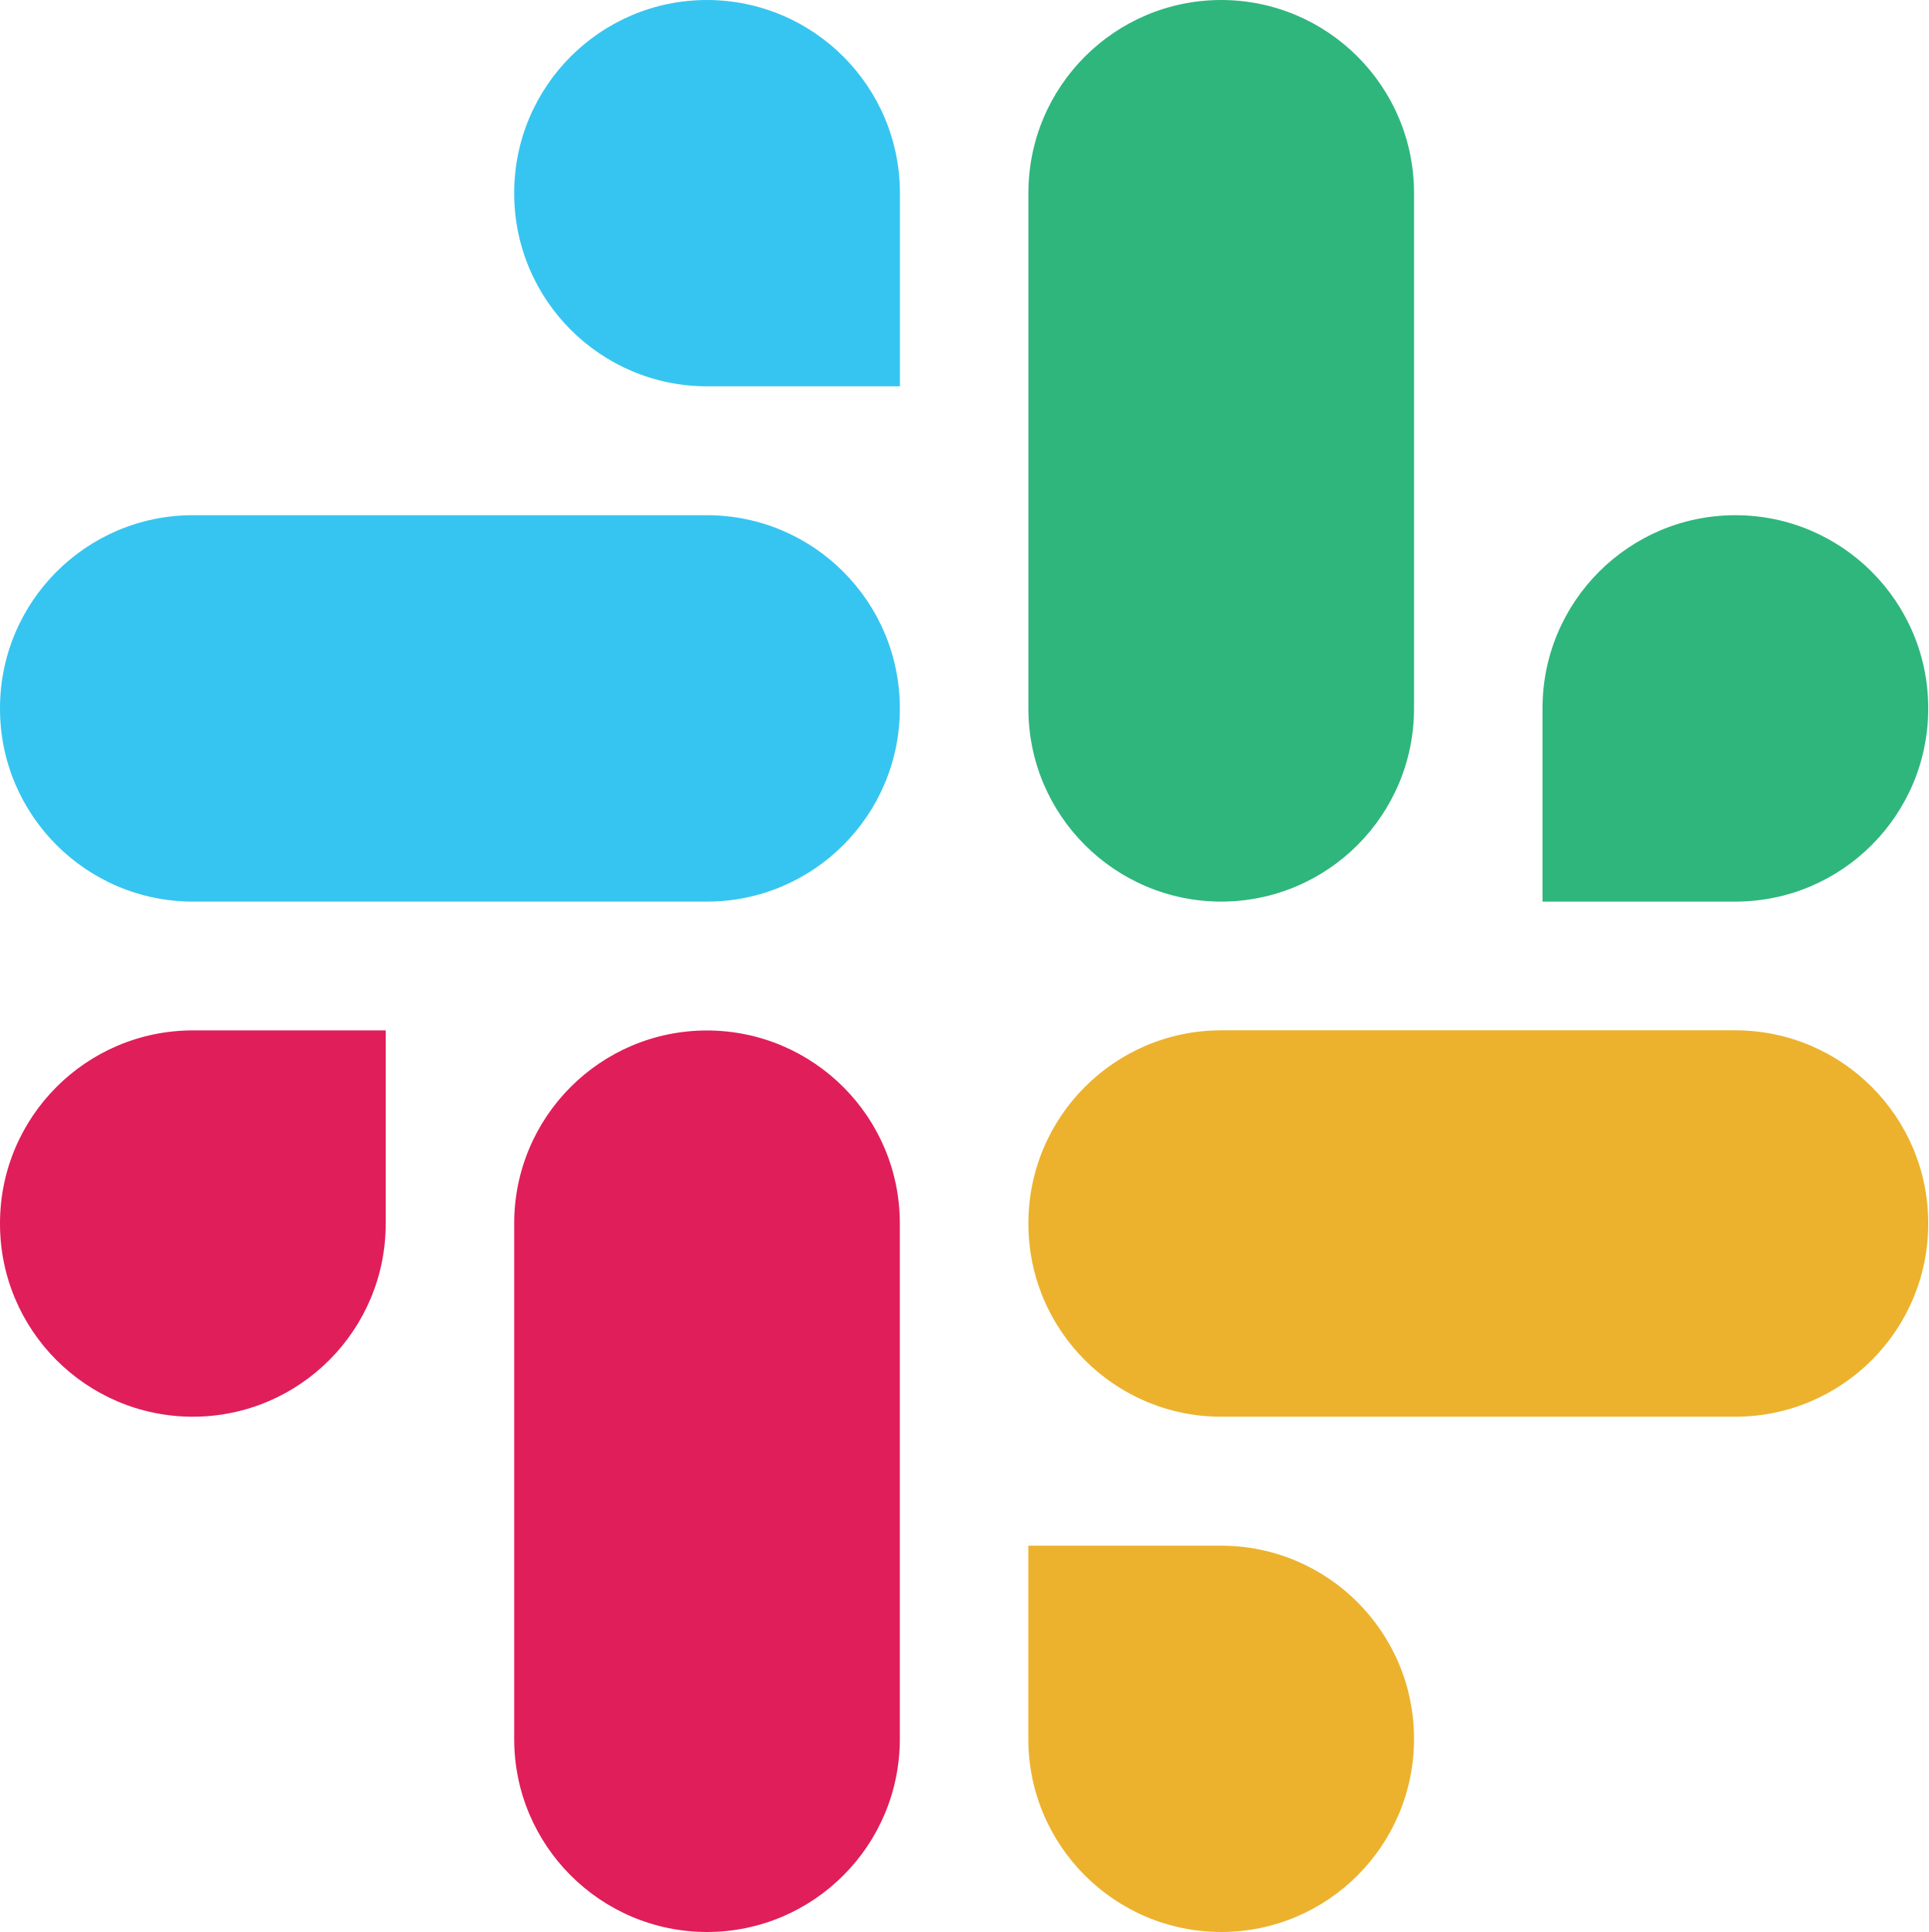
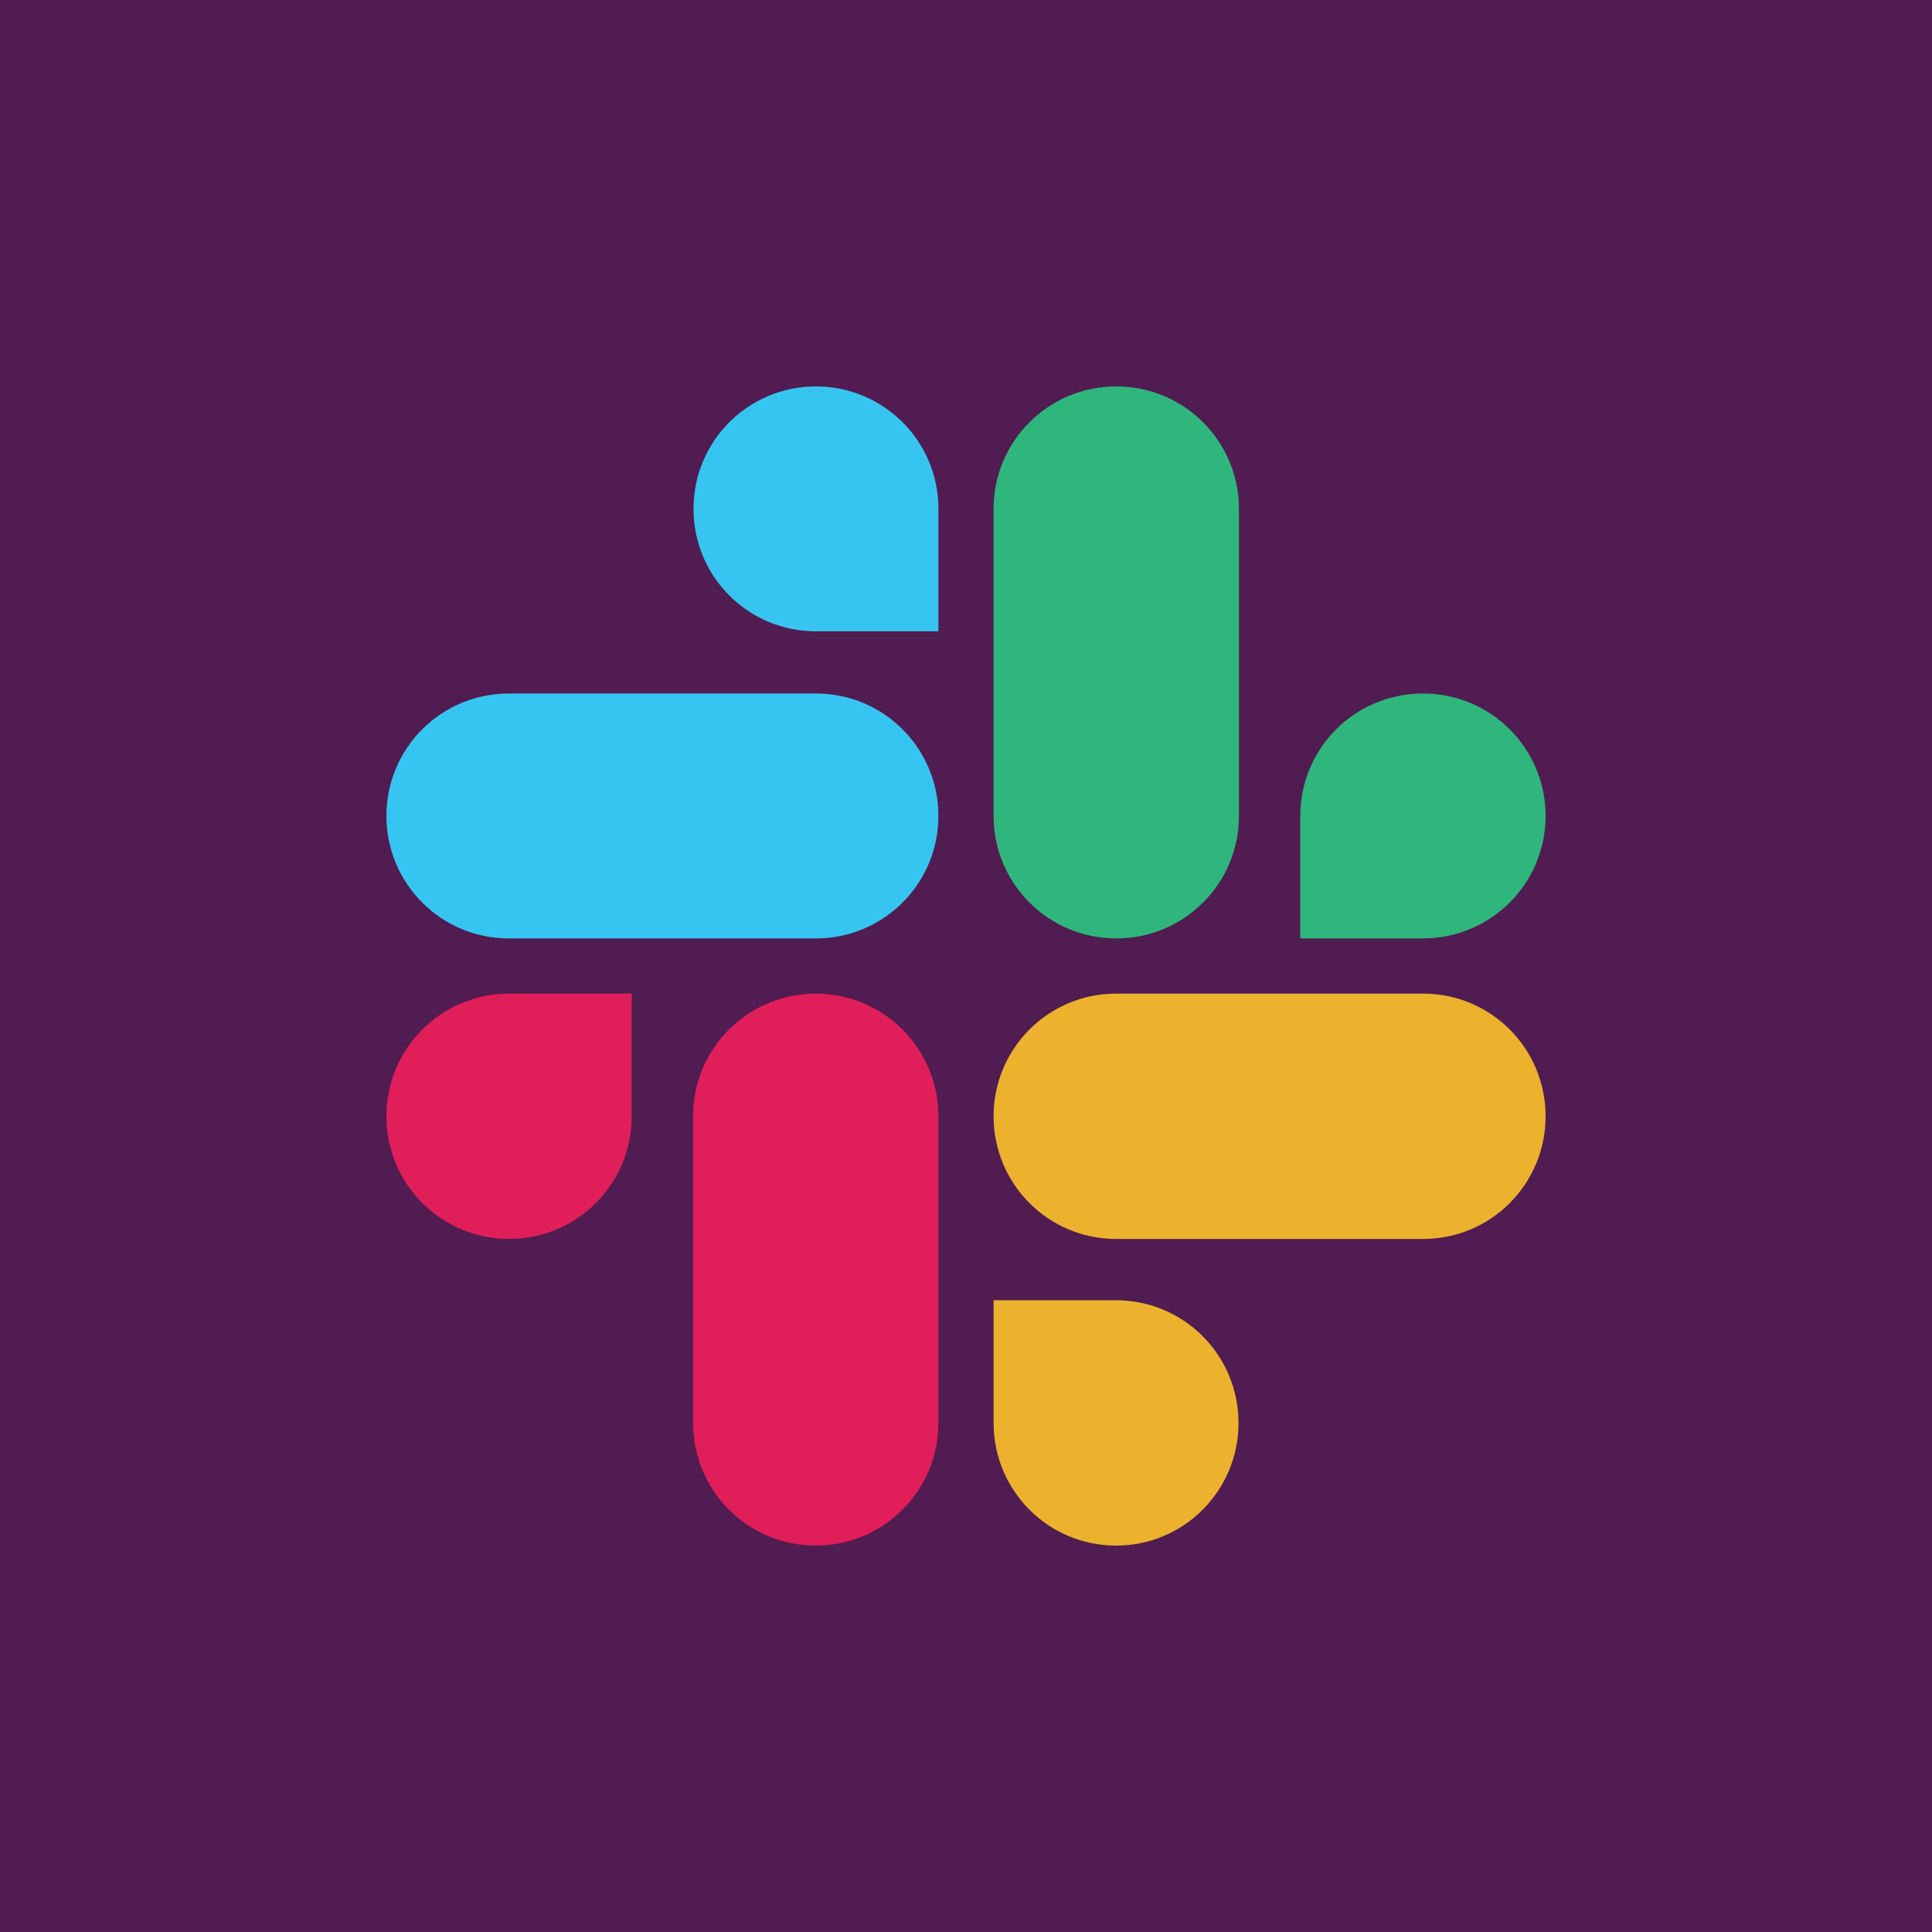
- <svg xmlns="http://www.w3.org/2000/svg" enable-background="new 0 0 2447.6 2452.5" viewBox="0 0 2447.6 2452.5">
-   <g clip-rule="evenodd" fill-rule="evenodd">
-     <path d="m897.4 0c-135.3.1-244.8 109.9-244.7 245.2-.1 135.3 109.5 245.1 244.8 245.2h244.8v-245.1c.1-135.3-109.5-245.1-244.9-245.3.1 0 .1 0 0 0m0 654h-652.6c-135.3.1-244.9 109.9-244.8 245.2-.2 135.3 109.4 245.1 244.7 245.3h652.7c135.3-.1 244.9-109.9 244.8-245.2.1-135.4-109.5-245.2-244.8-245.3z" fill="#36c5f0" />
-     <path d="m2447.6 899.2c.1-135.3-109.5-245.1-244.8-245.2-135.3.1-244.9 109.9-244.8 245.2v245.3h244.8c135.3-.1 244.9-109.9 244.8-245.3zm-652.7 0v-654c.1-135.2-109.4-245-244.7-245.2-135.3.1-244.9 109.9-244.8 245.2v654c-.2 135.3 109.4 245.1 244.7 245.3 135.3-.1 244.9-109.9 244.8-245.3z" fill="#2eb67d" />
-     <path d="m1550.1 2452.5c135.3-.1 244.9-109.9 244.8-245.2.1-135.3-109.5-245.1-244.8-245.2h-244.8v245.2c-.1 135.2 109.5 245 244.8 245.2zm0-654.1h652.7c135.3-.1 244.9-109.9 244.8-245.2.2-135.3-109.4-245.1-244.7-245.3h-652.7c-135.3.1-244.9 109.9-244.8 245.2-.1 135.4 109.4 245.2 244.7 245.3z" fill="#ecb22e" />
-     <path d="m0 1553.2c-.1 135.3 109.5 245.1 244.8 245.2 135.3-.1 244.9-109.9 244.8-245.2v-245.2h-244.8c-135.3.1-244.9 109.9-244.8 245.2zm652.7 0v654c-.2 135.3 109.4 245.1 244.7 245.3 135.3-.1 244.9-109.9 244.8-245.2v-653.9c.2-135.3-109.4-245.1-244.7-245.3-135.4 0-244.9 109.8-244.8 245.1 0 0 0 .1 0 0" fill="#e01e5a" />
-   </g>
+ <svg xmlns="http://www.w3.org/2000/svg" width="40" height="40" viewBox="0 0 40 40" fill="none">
+   <rect width="40" height="40" fill="#501C51" />
+   <path d="M13.079 23.111C13.079 24.516 11.944 25.651 10.54 25.651C9.135 25.651 8 24.516 8 23.111C8 21.707 9.135 20.572 10.54 20.572H13.079V23.111ZM14.349 23.111C14.349 21.707 15.484 20.572 16.889 20.572C18.293 20.572 19.429 21.707 19.429 23.111V29.46C19.429 30.865 18.293 32 16.889 32C15.484 32 14.349 30.865 14.349 29.46V23.111Z" fill="#E01E5A" />
+   <path d="M16.893 13.071C15.491 13.071 14.358 11.938 14.358 10.535C14.358 9.133 15.491 8 16.893 8C18.295 8 19.429 9.133 19.429 10.535V13.071H16.893ZM16.893 14.358C18.295 14.358 19.429 15.491 19.429 16.893C19.429 18.295 18.295 19.429 16.893 19.429H10.535C9.133 19.429 8 18.295 8 16.893C8 15.491 9.133 14.358 10.535 14.358H16.893Z" fill="#36C5F0" />
+   <path d="M26.921 16.893C26.921 15.491 28.056 14.358 29.46 14.358C30.865 14.358 32 15.491 32 16.893C32 18.295 30.865 19.429 29.46 19.429H26.921V16.893ZM25.651 16.893C25.651 18.295 24.516 19.429 23.111 19.429C21.707 19.429 20.571 18.295 20.571 16.893V10.535C20.571 9.133 21.707 8 23.111 8C24.516 8 25.651 9.133 25.651 10.535V16.893Z" fill="#2EB67D" />
+   <path d="M23.107 26.921C24.509 26.921 25.642 28.056 25.642 29.46C25.642 30.865 24.509 32 23.107 32C21.705 32 20.571 30.865 20.571 29.46V26.921H23.107ZM23.107 25.651C21.705 25.651 20.571 24.516 20.571 23.111C20.571 21.707 21.705 20.572 23.107 20.572H29.465C30.867 20.572 32 21.707 32 23.111C32 24.516 30.867 25.651 29.465 25.651H23.107Z" fill="#ECB22E" />
</svg>
